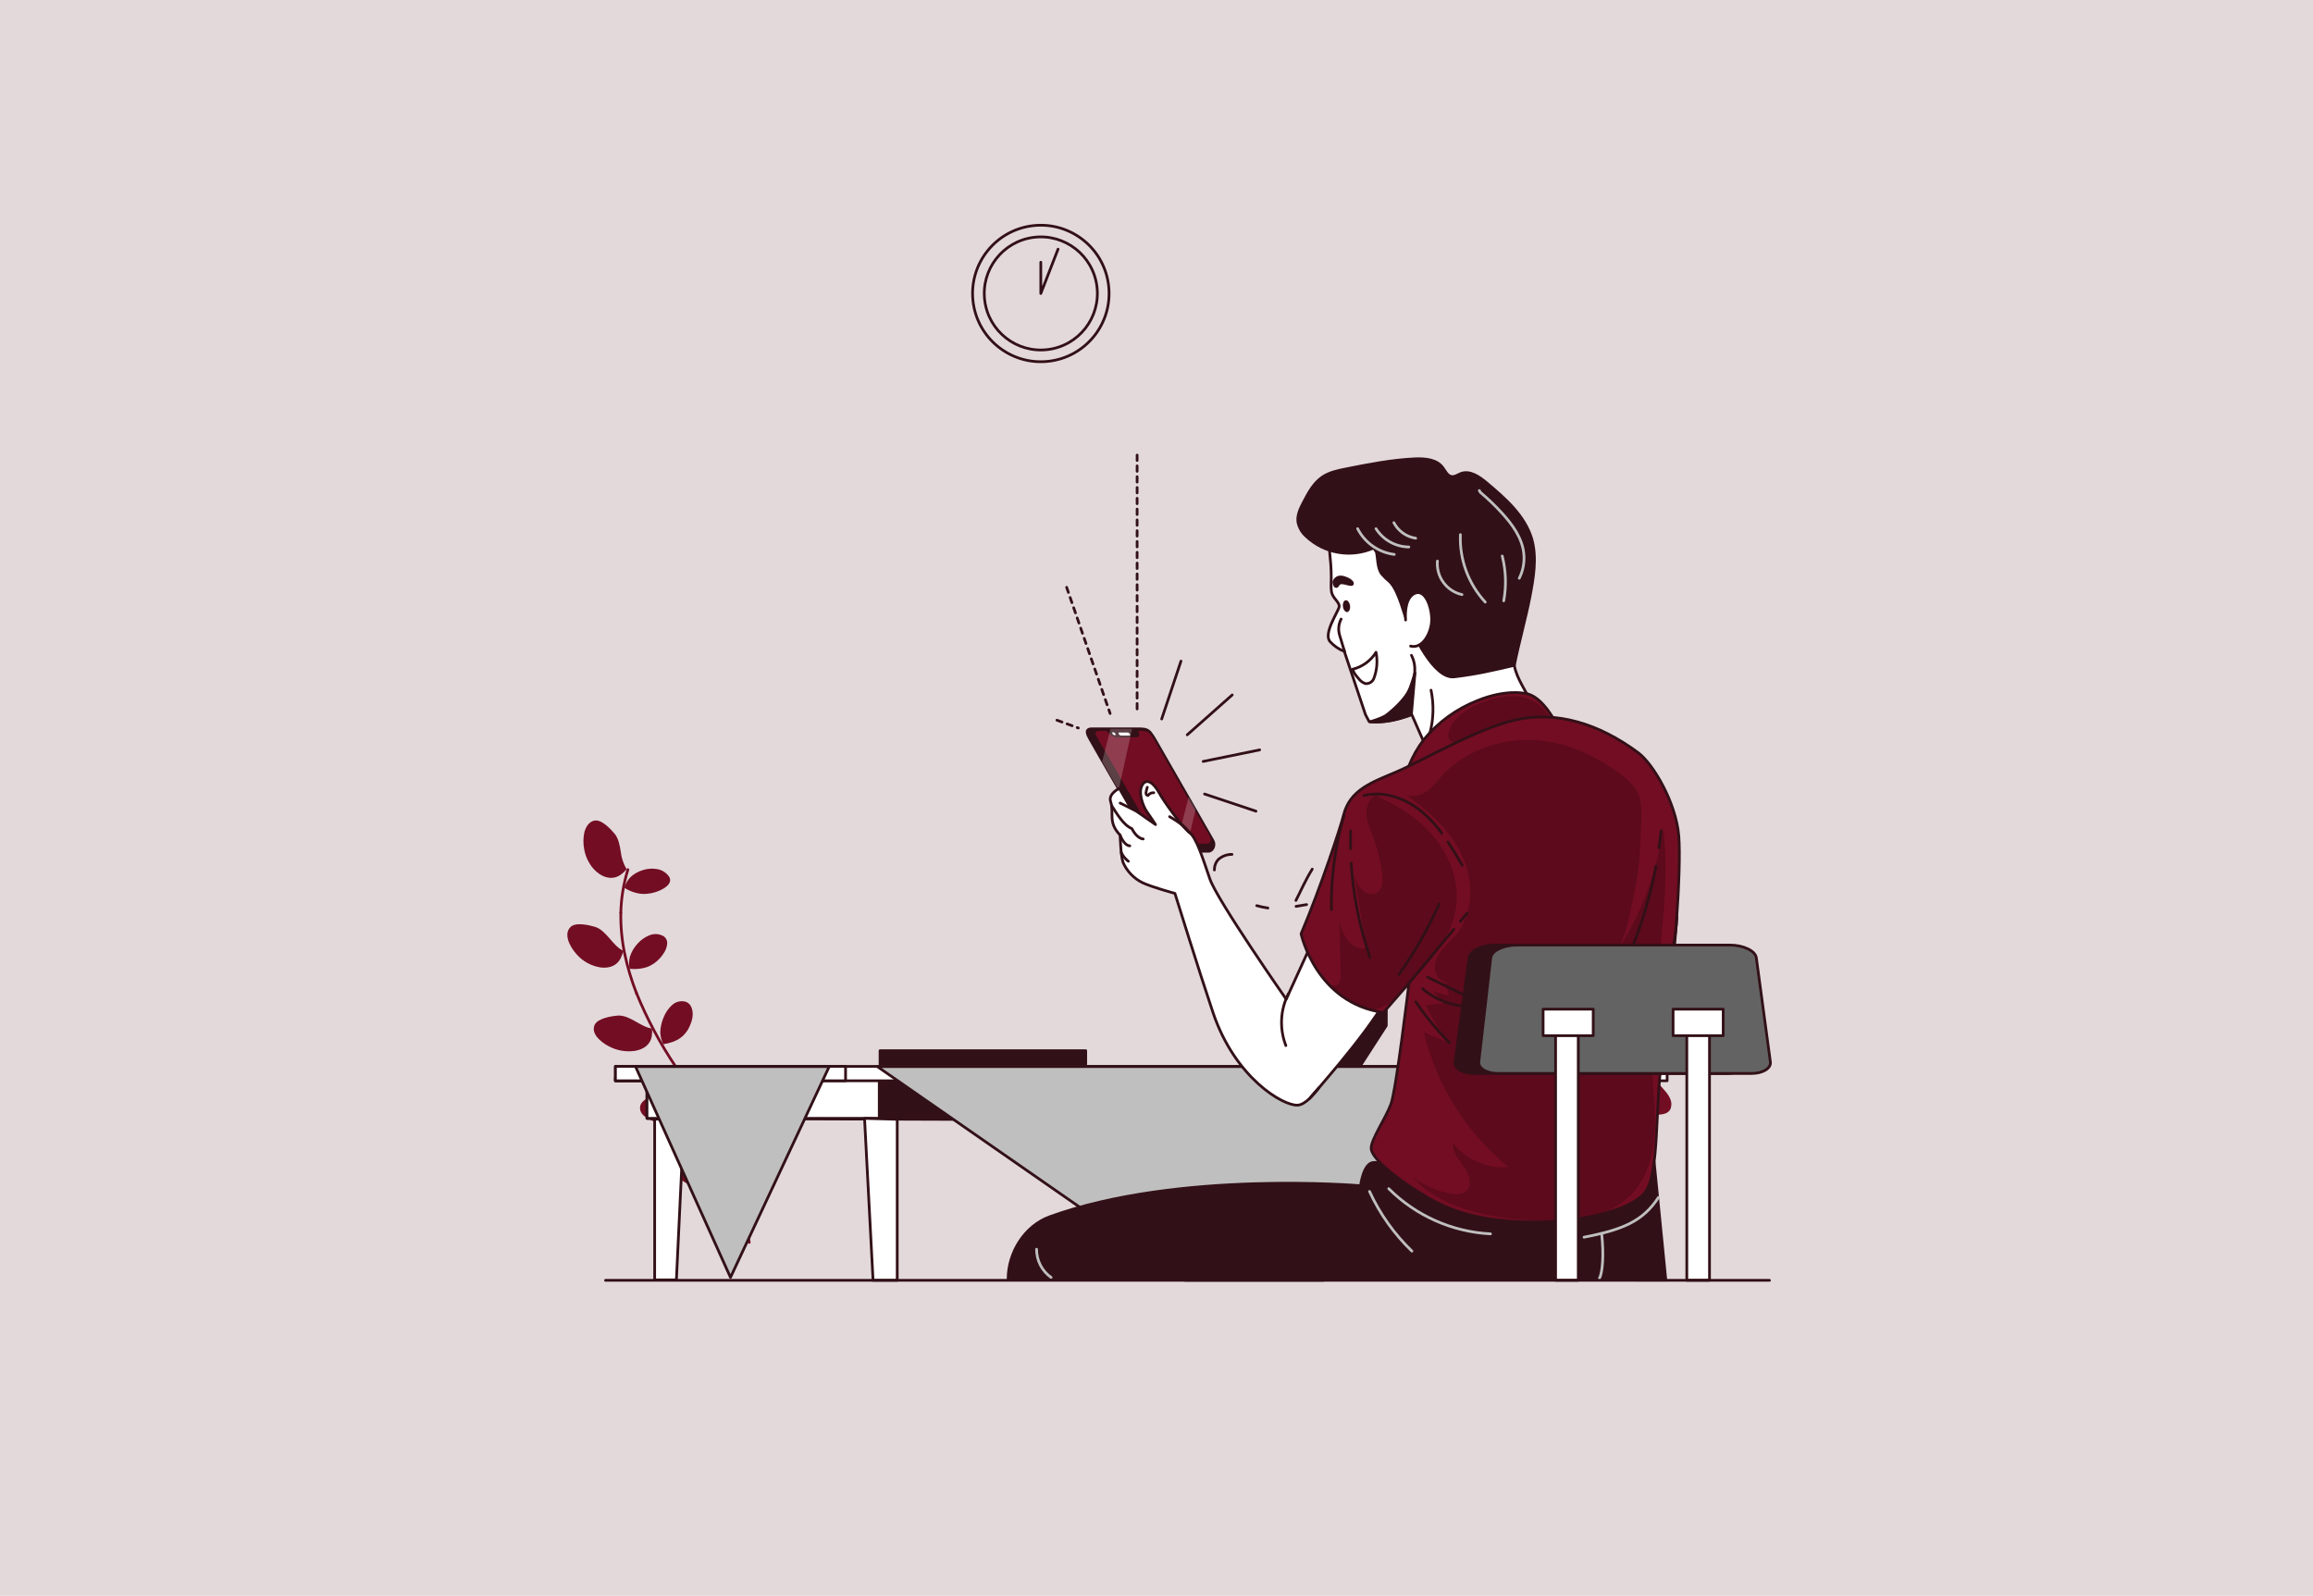
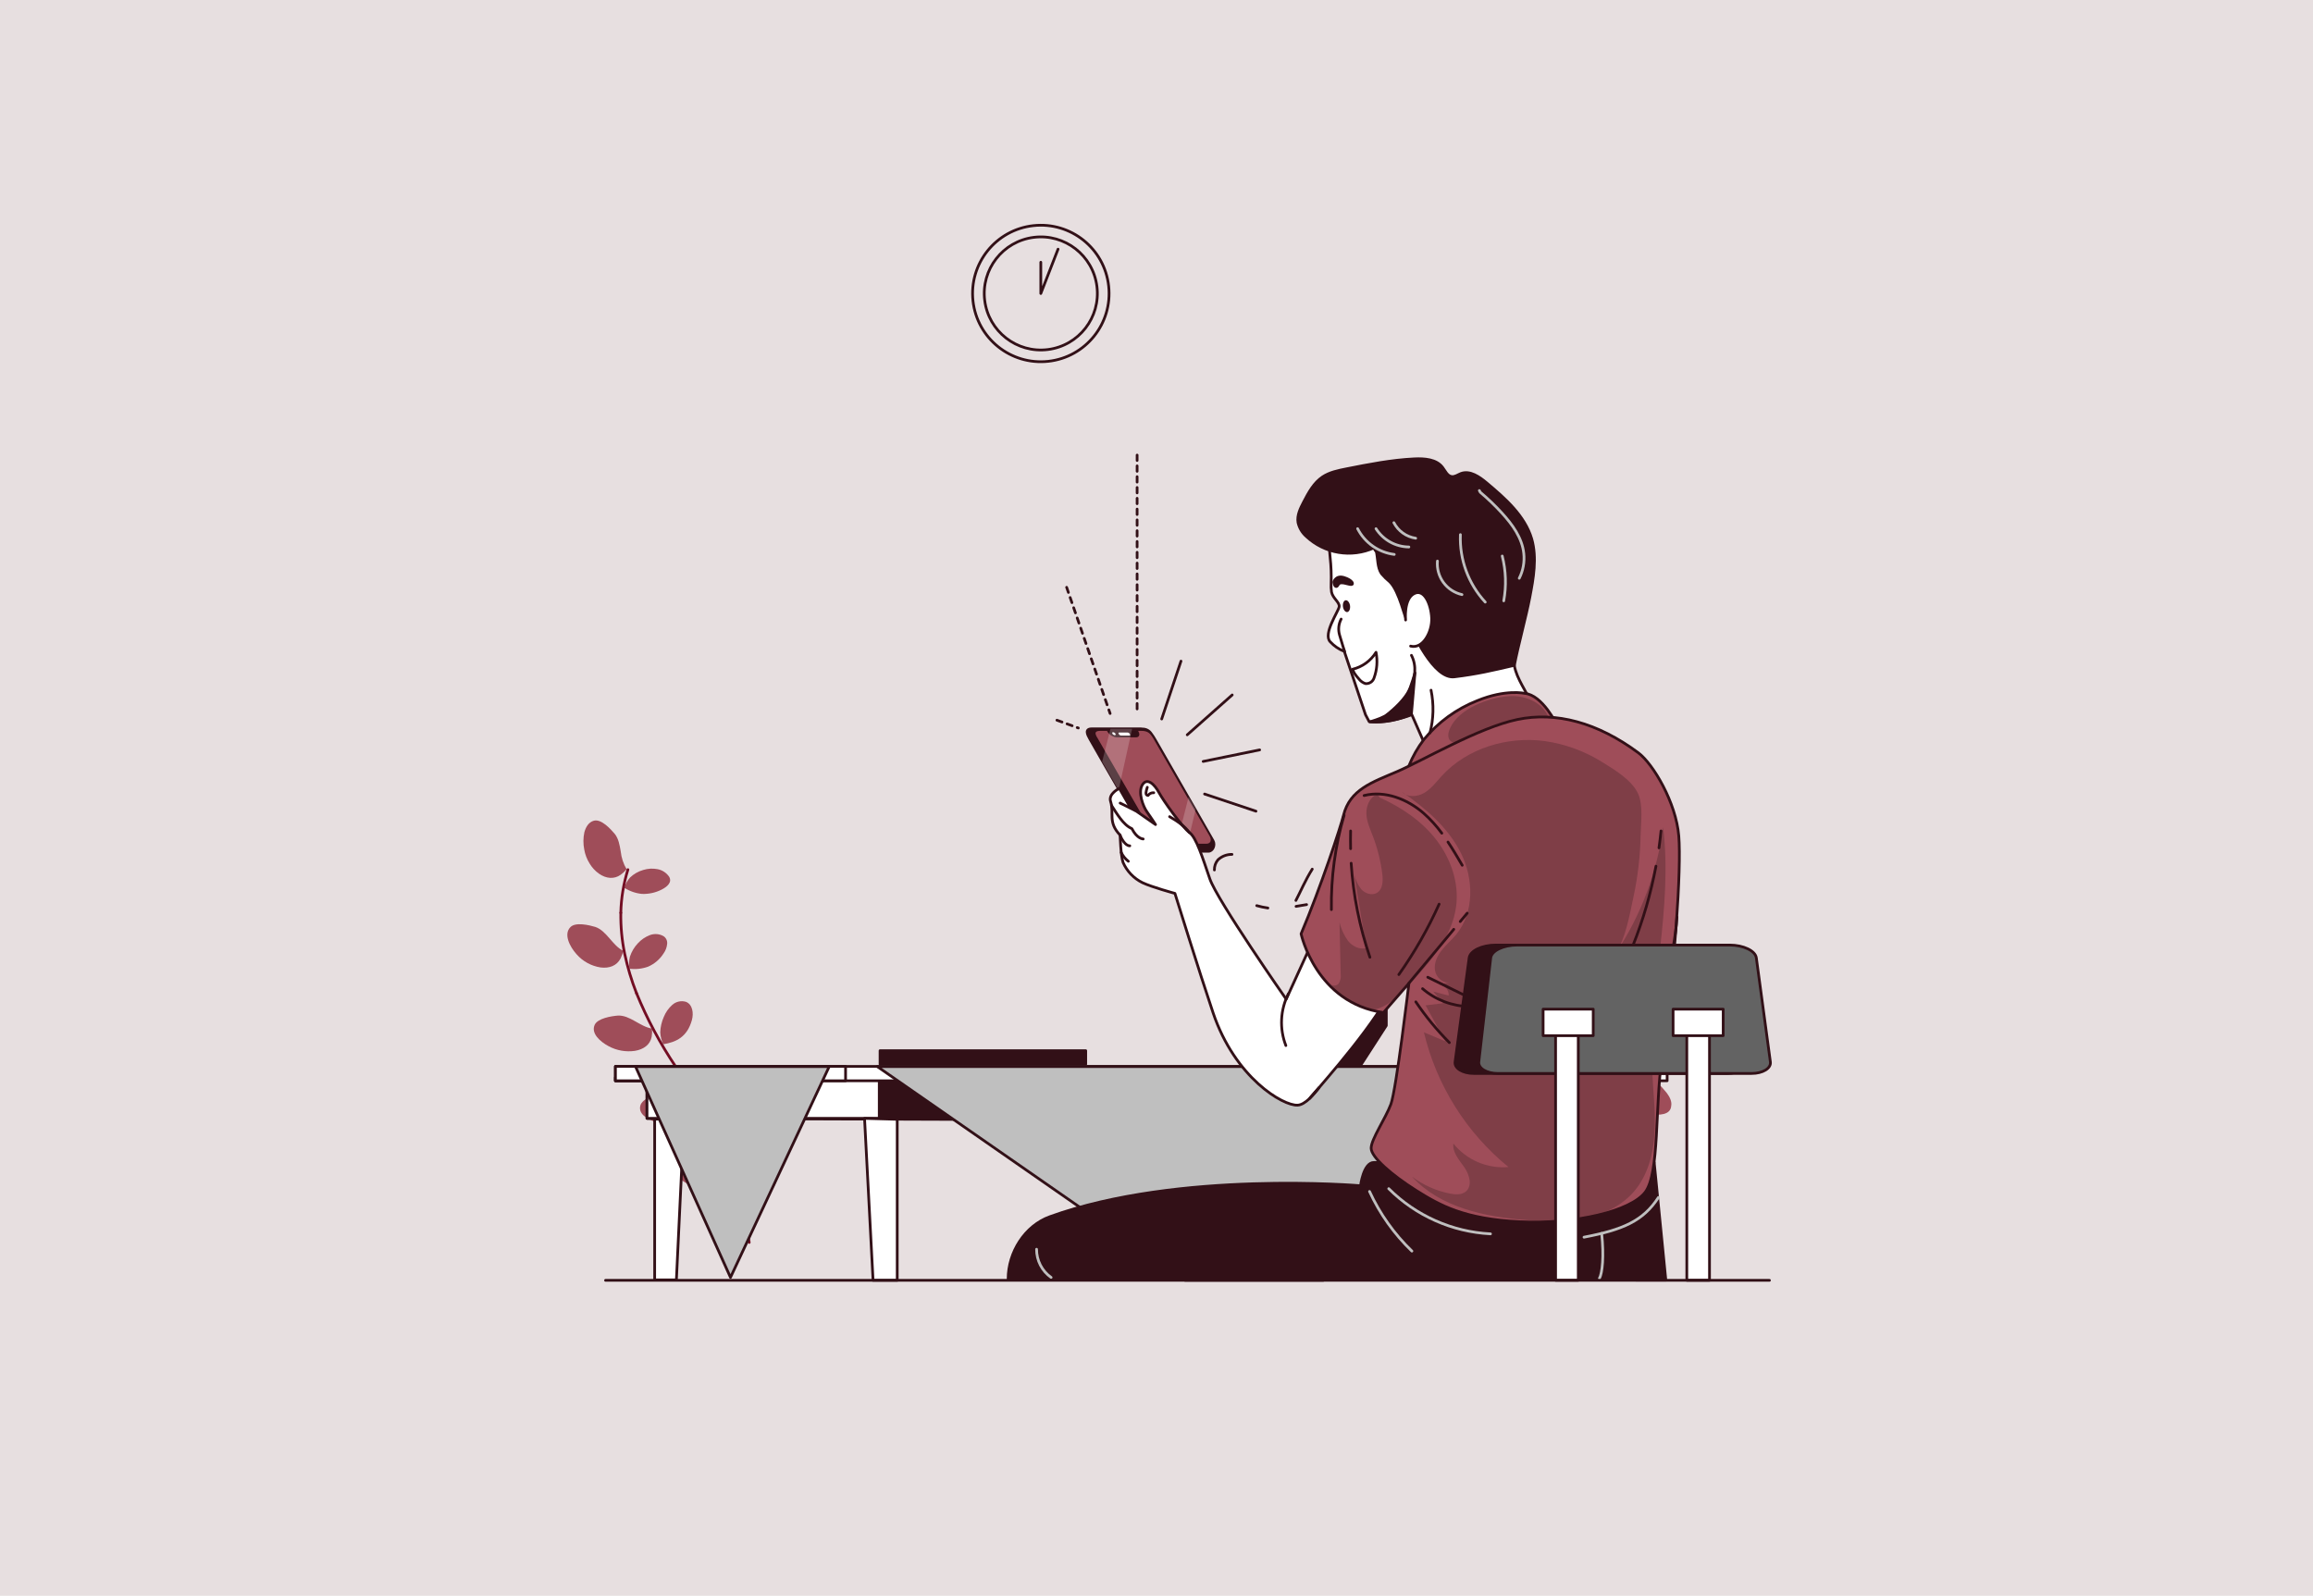
<svg xmlns="http://www.w3.org/2000/svg" width="848" height="585" viewBox="0 0 848 585" fill="none">
-   <rect width="848" height="585" fill="#730D23" fill-opacity="0.1" />
-   <path d="M636.044 383.203C634.217 383.946 632.274 384.365 630.304 384.443C628.437 384.522 626.573 384.24 624.814 383.613C621.574 382.403 619.414 379.903 619.454 376.613C619.516 375.542 619.67 374.478 619.914 373.433C622.364 373.513 624.774 372.483 627.184 371.523C629.594 370.563 631.914 369.613 634.314 369.983C636.944 370.433 642.314 371.743 643.224 374.523C644.494 378.233 639.924 381.613 636.044 383.203Z" fill="#730D23" />
-   <path d="M614.364 378.382C611.912 377.404 609.771 375.78 608.167 373.683C606.563 371.586 605.557 369.095 605.254 366.472C604.784 363.812 605.424 361.202 607.964 360.822C608.935 360.783 609.902 360.955 610.8 361.326C611.698 361.697 612.504 362.259 613.164 362.972C614.496 364.425 615.472 366.167 616.014 368.062C616.618 370.047 616.761 372.144 616.434 374.192C616.064 375.726 615.357 377.157 614.364 378.382Z" fill="#730D23" />
+   <rect width="848" height="585" fill="#9f4d59" fill-opacity="0.1" />
+   <path d="M636.044 383.203C634.217 383.946 632.274 384.365 630.304 384.443C628.437 384.522 626.573 384.24 624.814 383.613C621.574 382.403 619.414 379.903 619.454 376.613C619.516 375.542 619.67 374.478 619.914 373.433C622.364 373.513 624.774 372.483 627.184 371.523C629.594 370.563 631.914 369.613 634.314 369.983C636.944 370.433 642.314 371.743 643.224 374.523C644.494 378.233 639.924 381.613 636.044 383.203Z" fill="#9f4d59" />
+   <path d="M614.364 378.382C611.912 377.404 609.771 375.78 608.167 373.683C606.563 371.586 605.557 369.095 605.254 366.472C604.784 363.812 605.424 361.202 607.964 360.822C608.935 360.783 609.902 360.955 610.8 361.326C611.698 361.697 612.504 362.259 613.164 362.972C614.496 364.425 615.472 366.167 616.014 368.062C616.618 370.047 616.761 372.144 616.434 374.192C616.064 375.726 615.357 377.157 614.364 378.382Z" fill="#9f4d59" />
  <path d="M627.614 360.243C625.233 365.18 622.297 369.83 618.864 374.103C615.412 378.312 611.371 382 606.864 385.053" stroke="#730D23" stroke-linecap="round" stroke-linejoin="round" />
-   <path d="M604.764 408.523C601.218 408.101 597.861 406.695 595.074 404.463C592.434 402.243 591.004 399.303 592.074 396.153C592.47 395.14 592.994 394.182 593.634 393.303C598.164 395.113 604.054 393.513 607.564 396.853C608.834 398.06 610.017 399.357 611.104 400.733C612.274 402.263 612.994 404.013 612.704 405.423C612.474 408.823 608.364 408.903 604.764 408.523Z" fill="#730D23" />
-   <path d="M586.614 396.403C582.524 392.973 579.774 388.973 581.524 382.223C582.254 379.363 584.824 376.413 588.004 376.763C589.007 376.934 589.937 377.398 590.675 378.098C591.414 378.797 591.929 379.7 592.154 380.693C592.586 382.696 592.586 384.769 592.154 386.773C591.788 388.92 591.061 390.989 590.004 392.893C589.092 394.255 587.944 395.444 586.614 396.403Z" fill="#730D23" />
+   <path d="M604.764 408.523C601.218 408.101 597.861 406.695 595.074 404.463C592.434 402.243 591.004 399.303 592.074 396.153C592.47 395.14 592.994 394.182 593.634 393.303C598.164 395.113 604.054 393.513 607.564 396.853C608.834 398.06 610.017 399.357 611.104 400.733C612.274 402.263 612.994 404.013 612.704 405.423C612.474 408.823 608.364 408.903 604.764 408.523Z" fill="#9f4d59" />
+   <path d="M586.614 396.403C582.524 392.973 579.774 388.973 581.524 382.223C582.254 379.363 584.824 376.413 588.004 376.763C589.007 376.934 589.937 377.398 590.675 378.098C591.414 378.797 591.929 379.7 592.154 380.693C592.586 382.696 592.586 384.769 592.154 386.773C591.788 388.92 591.061 390.989 590.004 392.893C589.092 394.255 587.944 395.444 586.614 396.403Z" fill="#9f4d59" />
  <path d="M606.864 385.053C605.764 385.863 604.554 386.473 603.404 387.193L599.704 389.293L592.394 393.593C589.974 395.013 587.554 396.423 585.104 397.743C583.884 398.403 582.654 399.043 581.414 399.653C580.174 400.263 578.924 400.863 577.614 401.543" stroke="#730D23" stroke-linecap="round" stroke-linejoin="round" />
-   <path d="M577.274 424.313C575.704 424.117 574.154 423.783 572.644 423.313C570.997 422.782 569.412 422.078 567.914 421.213C565.044 419.543 562.754 417.033 563.284 413.753C563.494 412.671 563.854 411.624 564.354 410.643C569.174 411.733 574.694 409.833 578.274 413.183C580.274 414.933 583.614 419.133 583.654 421.603C583.715 422.255 583.526 422.906 583.124 423.423C582.76 423.876 582.252 424.19 581.684 424.313C580.223 424.55 578.734 424.55 577.274 424.313Z" fill="#730D23" />
-   <path d="M557.903 415.272C555.423 414.182 553.173 413.042 551.583 411.112C549.993 409.182 549.153 406.542 549.813 402.452C550.353 399.022 553.413 394.892 557.053 394.622C558.107 394.551 559.153 394.846 560.014 395.459C560.874 396.071 561.496 396.963 561.773 397.982C562.302 400.029 562.424 402.159 562.133 404.252C561.893 406.521 561.387 408.753 560.623 410.902C559.904 412.468 558.99 413.936 557.903 415.272Z" fill="#730D23" />
+   <path d="M577.274 424.313C575.704 424.117 574.154 423.783 572.644 423.313C570.997 422.782 569.412 422.078 567.914 421.213C565.044 419.543 562.754 417.033 563.284 413.753C563.494 412.671 563.854 411.624 564.354 410.643C569.174 411.733 574.694 409.833 578.274 413.183C580.274 414.933 583.614 419.133 583.654 421.603C583.715 422.255 583.526 422.906 583.124 423.423C582.76 423.876 582.252 424.19 581.684 424.313C580.223 424.55 578.734 424.55 577.274 424.313Z" fill="#9f4d59" />
+   <path d="M557.903 415.272C555.423 414.182 553.173 413.042 551.583 411.112C549.993 409.182 549.153 406.542 549.813 402.452C550.353 399.022 553.413 394.892 557.053 394.622C558.107 394.551 559.153 394.846 560.014 395.459C560.874 396.071 561.496 396.963 561.773 397.982C562.302 400.029 562.424 402.159 562.133 404.252C561.893 406.521 561.387 408.753 560.623 410.902C559.904 412.468 558.99 413.936 557.903 415.272Z" fill="#9f4d59" />
  <path d="M577.613 401.542C567.247 406.839 558.199 414.39 551.133 423.642L548.983 426.642" stroke="#730D23" stroke-linecap="round" stroke-linejoin="round" />
-   <path d="M214.203 311.473C214.517 313.28 215.179 315.008 216.153 316.563C217.021 318.034 218.19 319.305 219.583 320.293C222.183 322.123 225.153 322.443 227.583 320.683C228.377 320.104 229.099 319.432 229.733 318.683C228.555 316.689 227.818 314.465 227.573 312.163C227.183 309.833 226.783 307.483 225.403 305.743C223.833 303.883 220.403 300.123 217.693 300.893C215.863 301.413 214.803 303.103 214.243 305.113C213.794 307.207 213.78 309.372 214.203 311.473Z" fill="#730D23" />
-   <path d="M228.904 325.472C230.846 326.729 233.061 327.5 235.364 327.722C237.859 327.82 240.338 327.276 242.564 326.142C244.724 325.052 246.464 323.412 245.334 321.442C244.845 320.72 244.217 320.101 243.488 319.622C242.758 319.144 241.941 318.814 241.084 318.652C239.337 318.313 237.533 318.413 235.834 318.942C234.017 319.459 232.352 320.41 230.984 321.712C230.021 322.796 229.31 324.081 228.904 325.472Z" fill="#730D23" />
+   <path d="M214.203 311.473C214.517 313.28 215.179 315.008 216.153 316.563C217.021 318.034 218.19 319.305 219.583 320.293C222.183 322.123 225.153 322.443 227.583 320.683C228.377 320.104 229.099 319.432 229.733 318.683C228.555 316.689 227.818 314.465 227.573 312.163C227.183 309.833 226.783 307.483 225.403 305.743C223.833 303.883 220.403 300.123 217.693 300.893C215.863 301.413 214.803 303.103 214.243 305.113C213.794 307.207 213.78 309.372 214.203 311.473Z" fill="#9f4d59" />
+   <path d="M228.904 325.472C230.846 326.729 233.061 327.5 235.364 327.722C237.859 327.82 240.338 327.276 242.564 326.142C244.724 325.052 246.464 323.412 245.334 321.442C244.845 320.72 244.217 320.101 243.488 319.622C242.758 319.144 241.941 318.814 241.084 318.652C239.337 318.313 237.533 318.413 235.834 318.942C234.017 319.459 232.352 320.41 230.984 321.712C230.021 322.796 229.31 324.081 228.904 325.472Z" fill="#9f4d59" />
  <path d="M230.204 318.823C228.607 323.95 227.731 329.274 227.604 334.643" stroke="#730D23" stroke-linecap="round" stroke-linejoin="round" />
-   <path d="M211.364 349.823C213.634 352.432 216.755 354.154 220.174 354.683C223.324 355.083 226.114 354.103 227.524 351.383C227.952 350.493 228.287 349.561 228.524 348.603C224.524 346.663 222.424 341.223 218.244 339.823C215.914 339.123 210.994 337.983 209.134 339.893C206.554 342.473 208.844 347.013 211.364 349.823Z" fill="#730D23" />
-   <path d="M230.783 355.143C233.08 355.441 235.415 355.187 237.593 354.403C239.936 353.391 241.918 351.698 243.283 349.543C244.01 348.537 244.458 347.357 244.583 346.123C244.659 345.582 244.585 345.03 244.37 344.528C244.155 344.026 243.807 343.592 243.363 343.273C242.6 342.815 241.741 342.538 240.854 342.461C239.967 342.385 239.074 342.512 238.243 342.833C236.567 343.478 235.064 344.505 233.853 345.833C232.536 347.229 231.543 348.899 230.943 350.723C230.591 352.17 230.537 353.674 230.783 355.143Z" fill="#730D23" />
+   <path d="M211.364 349.823C213.634 352.432 216.755 354.154 220.174 354.683C223.324 355.083 226.114 354.103 227.524 351.383C227.952 350.493 228.287 349.561 228.524 348.603C224.524 346.663 222.424 341.223 218.244 339.823C215.914 339.123 210.994 337.983 209.134 339.893C206.554 342.473 208.844 347.013 211.364 349.823Z" fill="#9f4d59" />
+   <path d="M230.783 355.143C233.08 355.441 235.415 355.187 237.593 354.403C239.936 353.391 241.918 351.698 243.283 349.543C244.01 348.537 244.458 347.357 244.583 346.123C244.659 345.582 244.585 345.03 244.37 344.528C244.155 344.026 243.807 343.592 243.363 343.273C242.6 342.815 241.741 342.538 240.854 342.461C239.967 342.385 239.074 342.512 238.243 342.833C236.567 343.478 235.064 344.505 233.853 345.833C232.536 347.229 231.543 348.899 230.943 350.723C230.591 352.17 230.537 353.674 230.783 355.143Z" fill="#9f4d59" />
  <path d="M227.604 334.643C227.527 339.679 228 344.709 229.014 349.643C230.06 354.588 231.515 359.438 233.364 364.143" stroke="#730D23" stroke-linecap="round" stroke-linejoin="round" />
-   <path d="M223.134 383.552C226.08 385.142 229.46 385.742 232.774 385.262C235.884 384.742 238.354 383.082 238.924 380.092C239.088 379.101 239.125 378.093 239.034 377.092C234.624 376.402 230.934 372.092 226.514 372.332C224.104 372.522 219.174 373.332 218.044 375.672C216.564 378.832 220.014 381.892 223.134 383.552Z" fill="#730D23" />
-   <path d="M243.143 382.842C247.953 382.062 251.933 380.152 253.653 374.022C254.373 371.442 253.923 368.242 251.483 367.282C250.625 367.025 249.714 366.992 248.839 367.186C247.964 367.381 247.153 367.796 246.483 368.392C245.114 369.608 244.046 371.124 243.363 372.822C242.57 374.604 242.129 376.523 242.063 378.472C242.147 379.984 242.514 381.466 243.143 382.842Z" fill="#730D23" />
+   <path d="M223.134 383.552C226.08 385.142 229.46 385.742 232.774 385.262C235.884 384.742 238.354 383.082 238.924 380.092C239.088 379.101 239.125 378.093 239.034 377.092C234.624 376.402 230.934 372.092 226.514 372.332C224.104 372.522 219.174 373.332 218.044 375.672C216.564 378.832 220.014 381.892 223.134 383.552Z" fill="#9f4d59" />
+   <path d="M243.143 382.842C247.953 382.062 251.933 380.152 253.653 374.022C254.373 371.442 253.923 368.242 251.483 367.282C250.625 367.025 249.714 366.992 248.839 367.186C247.964 367.381 247.153 367.796 246.483 368.392C245.114 369.608 244.046 371.124 243.363 372.822C242.57 374.604 242.129 376.523 242.063 378.472C242.147 379.984 242.514 381.466 243.143 382.842Z" fill="#9f4d59" />
  <path d="M233.364 364.143C237.236 373.612 242.067 382.659 247.784 391.143" stroke="#730D23" stroke-linecap="round" stroke-linejoin="round" />
-   <path d="M240.444 411.353C243.484 412.287 246.718 412.394 249.814 411.663C252.814 410.903 255.294 409.213 255.674 406.173C255.764 405.171 255.717 404.161 255.534 403.173C251.074 402.853 246.864 399.263 242.534 400.393C240.194 401.023 235.534 402.843 234.804 405.203C233.844 408.383 237.364 410.363 240.444 411.353Z" fill="#730D23" />
-   <path d="M260.034 408.802C264.804 407.972 269.124 406.452 270.134 399.442C270.554 396.442 269.364 392.692 266.634 391.782C265.743 391.534 264.797 391.555 263.918 391.843C263.039 392.132 262.265 392.674 261.694 393.402C260.539 394.874 259.72 396.581 259.294 398.402C258.771 400.357 258.571 402.384 258.704 404.402C258.918 405.929 259.367 407.413 260.034 408.802Z" fill="#730D23" />
+   <path d="M240.444 411.353C243.484 412.287 246.718 412.394 249.814 411.663C252.814 410.903 255.294 409.213 255.674 406.173C255.764 405.171 255.717 404.161 255.534 403.173C251.074 402.853 246.864 399.263 242.534 400.393C240.194 401.023 235.534 402.843 234.804 405.203C233.844 408.383 237.364 410.363 240.444 411.353Z" fill="#9f4d59" />
+   <path d="M260.034 408.802C264.804 407.972 269.124 406.452 270.134 399.442C270.554 396.442 269.364 392.692 266.634 391.782C265.743 391.534 264.797 391.555 263.918 391.843C263.039 392.132 262.265 392.674 261.694 393.402C260.539 394.874 259.72 396.581 259.294 398.402C258.771 400.357 258.571 402.384 258.704 404.402C258.918 405.929 259.367 407.413 260.034 408.802Z" fill="#9f4d59" />
  <path d="M247.813 391.103C253.413 399.673 259.813 408.013 264.403 417.573" stroke="#730D23" stroke-linecap="round" stroke-linejoin="round" />
-   <path d="M251.924 433.943C254.517 435.298 257.303 436.249 260.184 436.763C263.184 437.273 266.184 437.063 267.844 434.443C268.345 433.565 268.703 432.613 268.904 431.623C266.904 430.623 265.214 428.963 263.394 427.673C261.574 426.383 259.714 425.413 257.544 425.613C255.144 425.793 250.394 426.983 248.994 428.743C247.114 431.023 249.594 432.593 251.924 433.943Z" fill="#730D23" />
-   <path d="M270.543 438.872C272.833 439.722 275.043 440.492 277.303 440.222C279.563 439.952 281.863 438.582 283.823 434.982C285.523 431.982 285.683 426.712 283.163 424.302C282.475 423.607 281.555 423.189 280.578 423.126C279.601 423.063 278.636 423.361 277.863 423.962C276.336 425.164 275.062 426.656 274.113 428.352C273 430.165 272.078 432.089 271.363 434.092C270.931 435.654 270.656 437.256 270.543 438.872Z" fill="#730D23" />
+   <path d="M251.924 433.943C254.517 435.298 257.303 436.249 260.184 436.763C263.184 437.273 266.184 437.063 267.844 434.443C268.345 433.565 268.703 432.613 268.904 431.623C266.904 430.623 265.214 428.963 263.394 427.673C261.574 426.383 259.714 425.413 257.544 425.613C255.144 425.793 250.394 426.983 248.994 428.743C247.114 431.023 249.594 432.593 251.924 433.943Z" fill="#9f4d59" />
+   <path d="M270.543 438.872C272.833 439.722 275.043 440.492 277.303 440.222C279.563 439.952 281.863 438.582 283.823 434.982C285.523 431.982 285.683 426.712 283.163 424.302C282.475 423.607 281.555 423.189 280.578 423.126C279.601 423.063 278.636 423.361 277.863 423.962C276.336 425.164 275.062 426.656 274.113 428.352C273 430.165 272.078 432.089 271.363 434.092C270.931 435.654 270.656 437.256 270.543 438.872Z" fill="#9f4d59" />
  <path d="M264.364 417.573C266.737 422.368 268.443 427.465 269.434 432.723C270.034 436.103 272.434 441.783 274.684 455.503" stroke="#730D23" stroke-linecap="round" stroke-linejoin="round" />
  <path d="M597.713 408.883V469.283H588.863L585.733 408.543L597.713 408.883Z" fill="white" stroke="#321017" stroke-linecap="round" stroke-linejoin="round" />
  <path d="M600.553 396.303V411.273L237.203 410.013V396.223H225.633V395.043L600.553 396.303Z" fill="#321017" stroke="#321017" stroke-linecap="round" stroke-linejoin="round" />
  <path d="M322.354 395.043H237.204V410.013H322.354V395.043Z" fill="white" stroke="#321017" stroke-linecap="round" stroke-linejoin="round" />
  <path d="M611.214 390.963H225.624V396.223H611.214V390.963Z" fill="white" stroke="#321017" stroke-linecap="round" stroke-linejoin="round" />
  <path d="M310.003 390.963H225.633V396.223H310.003V390.963Z" fill="white" stroke="#321017" stroke-linecap="round" stroke-linejoin="round" />
  <path d="M240.014 410.313V469.233H247.984L250.794 410.013L240.014 410.313Z" fill="white" stroke="#321017" stroke-linecap="round" stroke-linejoin="round" />
  <path d="M328.943 410.353V469.393H320.083L316.963 410.013L328.943 410.353Z" fill="white" stroke="#321017" stroke-linecap="round" stroke-linejoin="round" />
  <path d="M591.014 391.022L485.174 469.392H434.464L321.644 391.022H591.014Z" fill="#BFBFBF" stroke="#321017" stroke-linecap="round" stroke-linejoin="round" />
  <path d="M233.003 391.022L267.813 468.322L304.003 391.022H233.003Z" fill="#BFBFBF" stroke="#321017" stroke-linecap="round" stroke-linejoin="round" />
  <path d="M451.674 313.233C449.762 313.205 447.916 313.923 446.524 315.233C445.65 316.272 445.187 317.595 445.224 318.953" stroke="#321017" stroke-linecap="round" stroke-linejoin="round" />
  <path d="M475.104 330.123C476.844 326.813 478.504 322.803 481.104 318.633" stroke="#321017" stroke-linecap="round" stroke-linejoin="round" />
  <path d="M460.744 332.022C462.085 332.407 463.452 332.698 464.834 332.892" stroke="#321017" stroke-linecap="round" stroke-linejoin="round" />
  <path d="M475.164 332.293C476.064 332.073 478.164 331.853 479.034 331.643" stroke="#321017" stroke-linecap="round" stroke-linejoin="round" />
  <path d="M504.254 335.772L468.904 390.462H461.034L496.384 335.772H504.254Z" fill="#321017" stroke="#321017" stroke-linecap="round" stroke-linejoin="round" />
  <path d="M508.253 363.853V375.993L498.913 390.463H491.043L508.253 363.853Z" fill="#321017" stroke="#321017" stroke-linecap="round" stroke-linejoin="round" />
  <path d="M398.054 385.193H322.644V390.153H398.054V385.193Z" fill="#321017" stroke="#321017" stroke-linecap="round" stroke-linejoin="round" />
  <path d="M425.904 263.593L432.974 242.383" stroke="#321017" stroke-linecap="round" stroke-linejoin="round" />
  <path d="M460.464 297.393L441.624 291.103" stroke="#321017" stroke-linecap="round" stroke-linejoin="round" />
  <path d="M461.814 274.923L441.114 279.153" stroke="#321017" stroke-linecap="round" stroke-linejoin="round" />
  <path d="M451.753 254.783L435.273 269.393" stroke="#321017" stroke-linecap="round" stroke-linejoin="round" />
  <path d="M387.494 264.033L395.334 266.893" stroke="#321017" stroke-linecap="round" stroke-linejoin="round" stroke-dasharray="1.98 1.98" />
  <path d="M416.894 166.843V261.583" stroke="#321017" stroke-linecap="round" stroke-linejoin="round" stroke-dasharray="1.98 1.98" />
  <path d="M391.054 215.323L406.994 261.583" stroke="#321017" stroke-linecap="round" stroke-linejoin="round" stroke-dasharray="1.98 1.98" />
  <path d="M497.064 184.543C511.064 181.073 535.284 178.913 541.844 183.133C548.404 187.353 554.844 213.033 554.844 214.433C554.844 215.833 553.564 235.433 555.204 244.063C556.104 249.063 559.724 253.523 561.624 258.203C561.624 258.203 557.184 257.733 545.484 261.473C533.784 265.213 523.604 275.703 523.604 275.703L517.604 262.013C517.604 262.013 509.394 265.353 501.974 264.563L500.624 262.013L492.854 238.813C490.891 238.054 489.128 236.852 487.704 235.303C484.894 232.493 490.754 224.073 490.974 222.433C491.194 220.793 488.634 219.383 488.164 217.043C488.011 215.977 487.964 214.898 488.024 213.823C488.134 210.681 488.014 207.536 487.664 204.413C486.904 198.193 487.054 187.013 497.064 184.543Z" fill="white" stroke="#321017" stroke-linecap="round" stroke-linejoin="round" />
  <path d="M490.654 214.302C491.394 212.902 494.164 214.302 495.334 214.302C496.504 214.302 495.814 212.672 492.764 211.732C489.714 210.792 489.014 213.372 489.014 213.372C489.254 215.002 489.914 215.702 490.654 214.302Z" fill="#321017" stroke="#321017" stroke-linecap="round" stroke-linejoin="round" />
  <path d="M492.974 238.853C492.974 238.853 492.034 236.043 491.104 232.773C490.543 230.833 490.755 228.751 491.694 226.963" stroke="#321017" stroke-linecap="round" stroke-linejoin="round" />
  <path d="M443.004 312.093H426.224C425.277 311.997 424.365 311.682 423.561 311.171C422.757 310.661 422.083 309.97 421.594 309.153L410.164 289.353L404.164 278.943L399.534 270.843C398.594 269.213 397.664 267.183 400.324 267.203H418.254C418.474 267.203 418.694 267.263 418.924 267.273C419.529 267.273 420.124 267.422 420.657 267.706C421.191 267.99 421.647 268.401 421.984 268.903C422.538 269.639 423.042 270.41 423.494 271.213L444.714 308.213C445.634 309.793 444.634 312.093 443.004 312.093Z" fill="#321017" stroke="#321017" stroke-miterlimit="10" />
-   <path d="M442.244 309.333H427.614C426.691 309.243 425.802 308.937 425.018 308.44C424.235 307.944 423.579 307.27 423.104 306.473L402.504 270.803C400.684 268.073 402.134 267.943 403.714 267.943H418.364C420.844 267.943 421.644 268.793 422.874 270.803L443.454 306.473C444.364 308.053 443.824 309.333 442.244 309.333Z" fill="#730D23" />
+   <path d="M442.244 309.333H427.614C426.691 309.243 425.802 308.937 425.018 308.44C424.235 307.944 423.579 307.27 423.104 306.473L402.504 270.803C400.684 268.073 402.134 267.943 403.714 267.943H418.364C420.844 267.943 421.644 268.793 422.874 270.803L443.454 306.473C444.364 308.053 443.824 309.333 442.244 309.333Z" fill="#9f4d59" />
  <path d="M416.454 270.323H409.364C408.673 270.253 408.008 270.023 407.421 269.652C406.834 269.28 406.342 268.777 405.984 268.183L405.794 267.853H417.194L417.384 268.183C418.044 269.363 417.644 270.323 416.454 270.323Z" fill="#321017" />
  <path d="M408.944 268.993C409.124 269.303 409.024 269.543 408.714 269.543C408.536 269.526 408.364 269.467 408.213 269.372C408.062 269.276 407.936 269.146 407.844 268.993C407.674 268.693 407.774 268.443 408.074 268.443C408.252 268.46 408.423 268.519 408.574 268.614C408.726 268.71 408.852 268.839 408.944 268.993Z" fill="white" />
  <path d="M414.064 269.653H410.974C410.82 269.639 410.671 269.589 410.539 269.507C410.407 269.426 410.296 269.315 410.214 269.183L410.134 269.033C409.984 268.763 410.074 268.553 410.334 268.553H413.424C413.578 268.569 413.725 268.621 413.856 268.705C413.986 268.788 414.095 268.9 414.174 269.033L414.264 269.183C414.414 269.473 414.364 269.653 414.064 269.653Z" fill="white" />
  <path opacity="0.2" d="M415.054 267.203L410.174 289.353L410.104 289.653L404.084 279.223L404.154 278.943L407.124 267.203H415.054Z" fill="white" />
  <path opacity="0.2" d="M435.754 292.243L438.354 296.753L436.044 306.373L435.764 307.583H431.854L432.164 306.373L435.754 292.243Z" fill="white" />
  <path d="M513.524 354.833C510.414 367.593 491.524 389.453 483.624 398.713C481.794 400.853 480.554 402.243 480.224 402.613L480.144 402.713C478.654 404.113 477.144 405.093 475.754 405.173C470.394 405.473 452.824 395.173 444.754 371.333C439.694 356.333 430.754 327.533 430.754 327.533C430.754 327.533 422.254 325.223 418.854 323.603C415.679 322.043 413.157 319.411 411.734 316.173C410.864 313.663 410.664 306.173 410.664 306.173C406.054 301.403 408.564 298.173 407.174 293.843C406.244 290.983 410.374 289.033 410.374 289.033L414.224 295.733L423.644 302.293C423.644 302.293 421.784 299.403 420.474 297.583C419.164 295.763 417.074 290.513 418.824 287.713C420.574 284.913 423.314 287.583 424.894 290.553C426.474 293.523 433.534 303.373 436.064 305.203C438.594 307.033 440.864 314.353 443.554 322.203C446.244 330.053 471.554 366.323 471.554 366.323L488.944 328.173C488.944 328.173 517.474 338.613 513.524 354.833Z" fill="white" stroke="#321017" stroke-linecap="round" stroke-linejoin="round" />
  <path d="M483.604 398.743C482.584 400.137 481.446 401.442 480.204 402.643C480.534 402.273 481.774 400.883 483.604 398.743Z" fill="white" stroke="#321017" stroke-linecap="round" stroke-linejoin="round" />
  <path d="M410.674 294.423L416.114 297.113" stroke="#321017" stroke-linecap="round" stroke-linejoin="round" />
-   <path d="M570.784 265.742H560.874C556.474 265.742 516.544 280.742 516.544 280.742C517.939 277.29 519.793 274.041 522.054 271.082C527.252 264.756 533.982 259.864 541.604 256.872C552.064 252.582 558.954 254.192 558.954 254.192C565.554 254.742 570.784 265.742 570.784 265.742Z" fill="#730D23" />
+   <path d="M570.784 265.742H560.874C556.474 265.742 516.544 280.742 516.544 280.742C517.939 277.29 519.793 274.041 522.054 271.082C527.252 264.756 533.982 259.864 541.604 256.872C552.064 252.582 558.954 254.192 558.954 254.192C565.554 254.742 570.784 265.742 570.784 265.742Z" fill="#9f4d59" />
  <mask id="mask0_444_1665" style="mask-type:luminance" maskUnits="userSpaceOnUse" x="516" y="253" width="55" height="28">
    <path d="M570.784 265.742H560.874C556.474 265.742 516.544 280.742 516.544 280.742C517.939 277.29 519.793 274.041 522.054 271.082C527.252 264.756 533.982 259.864 541.604 256.872C552.064 252.582 558.954 254.192 558.954 254.192C565.554 254.742 570.784 265.742 570.784 265.742Z" fill="white" />
  </mask>
  <g mask="url(#mask0_444_1665)">
    <path opacity="0.2" d="M531.614 267.002C530.994 268.382 530.614 270.082 531.474 271.302C531.87 271.76 532.381 272.104 532.954 272.299C533.527 272.494 534.141 272.533 534.734 272.412C535.912 272.148 537.038 271.688 538.064 271.052C547.203 266.198 557.276 263.357 567.604 262.722C565.364 257.382 558.954 254.812 553.194 255.232C545.644 255.782 534.844 259.772 531.614 267.002Z" fill="black" />
  </g>
  <path d="M570.784 265.742H560.874C556.474 265.742 516.544 280.742 516.544 280.742C517.939 277.29 519.793 274.041 522.054 271.082C527.252 264.756 533.982 259.864 541.604 256.872C552.064 252.582 558.954 254.192 558.954 254.192C565.554 254.742 570.784 265.742 570.784 265.742Z" stroke="#321017" stroke-linecap="round" stroke-linejoin="round" />
  <path d="M610.734 469.323L606.464 426.173H503.694C499.854 426.173 498.794 434.713 498.794 434.713C498.794 434.713 432.104 428.973 384.904 446.063C375.714 449.383 369.604 459.133 369.604 468.903L610.734 469.323Z" fill="#321017" stroke="#321017" stroke-linecap="round" stroke-linejoin="round" />
-   <path d="M477.004 342.353C484.214 325.353 491.604 302.843 492.544 298.963C494.854 289.423 503.074 286.793 512.274 282.843C521.474 278.893 542.174 266.743 556.274 263.783C570.374 260.823 585.654 264.843 600.644 275.983C606.094 280.033 614.504 294.313 615.484 306.473C616.464 318.633 614.044 354.833 609.284 388.043C606.734 405.853 608.444 430.093 603.194 437.043C597.944 443.993 577.634 448.893 557.254 447.913C536.874 446.933 528.004 441.993 519.134 436.403C510.264 430.813 502.694 424.233 502.694 420.953C502.694 417.673 507.944 410.103 509.924 404.843C511.904 399.583 516.544 360.473 516.544 360.473L507.214 371.213C482.434 367.743 477.004 342.353 477.004 342.353Z" fill="#730D23" />
+   <path d="M477.004 342.353C484.214 325.353 491.604 302.843 492.544 298.963C494.854 289.423 503.074 286.793 512.274 282.843C521.474 278.893 542.174 266.743 556.274 263.783C570.374 260.823 585.654 264.843 600.644 275.983C606.094 280.033 614.504 294.313 615.484 306.473C616.464 318.633 614.044 354.833 609.284 388.043C606.734 405.853 608.444 430.093 603.194 437.043C597.944 443.993 577.634 448.893 557.254 447.913C536.874 446.933 528.004 441.993 519.134 436.403C510.264 430.813 502.694 424.233 502.694 420.953C502.694 417.673 507.944 410.103 509.924 404.843C511.904 399.583 516.544 360.473 516.544 360.473L507.214 371.213C482.434 367.743 477.004 342.353 477.004 342.353Z" fill="#9f4d59" />
  <mask id="mask1_444_1665" style="mask-type:luminance" maskUnits="userSpaceOnUse" x="477" y="262" width="139" height="187">
    <path d="M477.004 342.353C484.214 325.353 491.604 302.843 492.544 298.963C494.854 289.423 503.074 286.793 512.274 282.843C521.474 278.893 542.174 266.743 556.274 263.783C570.374 260.823 585.654 264.843 600.644 275.983C606.094 280.033 614.504 294.313 615.484 306.473C616.464 318.633 614.044 354.833 609.284 388.043C606.734 405.853 608.444 430.093 603.194 437.043C597.944 443.993 577.634 448.893 557.254 447.913C536.874 446.933 528.004 441.993 519.134 436.403C510.264 430.813 502.694 424.233 502.694 420.953C502.694 417.673 507.944 410.103 509.924 404.843C511.904 399.583 516.544 360.473 516.544 360.473L507.214 371.213C482.434 367.743 477.004 342.353 477.004 342.353Z" fill="white" />
  </mask>
  <g mask="url(#mask1_444_1665)">
    <path opacity="0.2" d="M504.954 291.193C502.224 292.193 500.864 295.403 500.954 298.313C501.044 301.223 502.324 303.933 503.364 306.653C505.046 311.081 506.194 315.693 506.784 320.393C507.114 322.973 506.984 326.153 504.714 327.393C502.884 328.393 500.444 327.563 499.044 325.993C497.758 324.314 496.869 322.365 496.444 320.293L500.914 347.563C498.474 348.253 495.834 346.933 494.234 344.973C492.753 342.915 491.686 340.588 491.094 338.123C491.234 344.476 491.377 350.81 491.524 357.123C491.686 358.312 491.439 359.522 490.824 360.553C490.094 361.493 488.364 361.683 487.824 360.613C491.034 364.913 494.824 369.613 500.134 370.283C506.554 371.153 512.044 365.973 516.454 361.213C524.234 352.793 532.404 343.583 533.864 332.213C534.974 323.593 531.864 314.743 526.564 307.873C521.264 301.003 513.804 295.973 505.874 292.413L504.954 291.193Z" fill="black" />
    <path opacity="0.2" d="M566.364 271.693C552.664 269.853 537.914 274.273 528.574 284.473C526.574 286.663 524.764 289.133 522.214 290.653C519.664 292.173 516.034 292.443 513.974 290.303C522.634 296.303 530.974 303.393 535.654 312.843C540.334 322.293 540.544 334.553 533.824 342.673C532.154 344.673 530.114 346.393 528.504 348.463C526.894 350.533 525.684 353.133 526.094 355.723C526.504 358.313 529.004 360.653 531.584 360.143L527.344 360.913C527.863 360.921 528.376 361.035 528.85 361.247C529.325 361.459 529.752 361.765 530.105 362.146C530.458 362.527 530.73 362.976 530.905 363.465C531.081 363.954 531.155 364.474 531.124 364.993L525.444 363.523L529.074 367.803L522.664 368.583L529.834 381.723L522.044 378.473C526.683 397.889 537.575 415.243 553.044 427.863C549.229 428.192 545.392 427.579 541.869 426.078C538.347 424.577 535.248 422.233 532.844 419.253C532.444 422.493 534.974 425.253 536.844 427.923C538.714 430.593 539.934 434.713 537.424 436.813C535.884 438.113 533.614 437.973 531.634 437.593C526.552 436.603 521.764 434.465 517.634 431.343C528.024 442.753 544.484 446.123 559.864 447.343C566.864 447.903 574.004 448.133 580.864 446.733C587.724 445.333 594.484 442.153 599.074 436.813C604.074 430.983 606.144 423.123 606.594 415.443C607.044 407.763 606.054 400.093 605.734 392.443C604.504 362.663 613.384 332.853 609.734 303.273C607.552 319.798 601.61 335.604 592.364 349.473C596.034 343.983 597.514 335.103 598.884 328.743C600.464 321.38 601.335 313.882 601.484 306.353C601.574 301.813 602.484 295.423 600.624 291.113C598.434 286.113 592.064 282.263 587.624 279.523C581.164 275.451 573.921 272.784 566.364 271.693Z" fill="black" />
  </g>
  <path d="M477.004 342.353C484.214 325.353 491.604 302.843 492.544 298.963C494.854 289.423 503.074 286.793 512.274 282.843C521.474 278.893 542.174 266.743 556.274 263.783C570.374 260.823 585.654 264.843 600.644 275.983C606.094 280.033 614.504 294.313 615.484 306.473C616.464 318.633 614.044 354.833 609.284 388.043C606.734 405.853 608.444 430.093 603.194 437.043C597.944 443.993 577.634 448.893 557.254 447.913C536.874 446.933 528.004 441.993 519.134 436.403C510.264 430.813 502.694 424.233 502.694 420.953C502.694 417.673 507.944 410.103 509.924 404.843C511.904 399.583 516.544 360.473 516.544 360.473L507.214 371.213C482.434 367.743 477.004 342.353 477.004 342.353Z" stroke="#321017" stroke-linecap="round" stroke-linejoin="round" />
  <path d="M516.544 360.423L532.984 340.703" stroke="#321017" stroke-linecap="round" stroke-linejoin="round" />
  <path d="M535.354 337.853L537.914 334.783" stroke="#321017" stroke-linecap="round" stroke-linejoin="round" />
  <path d="M494.954 222.063C495.114 223.253 494.644 224.293 493.954 224.393C493.264 224.493 492.504 223.603 492.354 222.393C492.204 221.183 492.664 220.163 493.354 220.063C494.044 219.963 494.794 220.873 494.954 222.063Z" fill="#321017" />
  <path d="M495.854 245.373C499.439 244.514 502.54 242.275 504.484 239.143C505.111 242.276 504.862 245.522 503.764 248.523C503.557 249.185 503.128 249.756 502.548 250.137C501.968 250.518 501.274 250.686 500.584 250.613C499.696 250.323 498.911 249.781 498.324 249.053C497.662 248.338 497.056 247.573 496.514 246.763L495.854 245.373Z" fill="white" stroke="#321017" stroke-linecap="round" stroke-linejoin="round" />
  <path d="M560.854 219.053C559.524 226.053 556.534 236.903 555.204 243.923C546.604 245.923 541.924 247.053 533.204 248.143C525.704 249.083 518.084 232.463 515.724 227.083C515.184 227.323 513.074 216.773 509.534 213.323C508.429 212.417 507.408 211.413 506.484 210.323C504.894 208.013 505.204 204.713 504.544 202.023C504.439 201.534 504.281 201.058 504.074 200.603C504.068 200.636 504.068 200.67 504.074 200.703L503.764 200.843C499.69 202.675 495.165 203.262 490.758 202.53C486.351 201.799 482.259 199.782 478.994 196.733C477.433 195.389 476.344 193.581 475.884 191.573C475.434 188.943 476.724 186.353 477.964 183.983C479.754 180.553 481.684 176.983 484.894 174.833C487.454 173.133 490.544 172.503 493.564 171.903C501.834 170.263 510.154 168.623 518.564 168.223C522.304 168.043 526.614 168.373 528.874 171.343C529.874 172.633 530.584 174.473 532.194 174.713C533.404 174.883 534.494 174.033 535.634 173.593C538.914 172.373 542.354 174.773 545.034 177.023C551.864 182.763 559.034 189.023 561.574 197.593C563.544 204.553 562.214 211.963 560.854 219.053Z" fill="#321017" stroke="#321017" stroke-linecap="round" stroke-linejoin="round" />
  <path d="M517.154 236.873C521.604 238.053 525.104 231.713 524.874 226.583C524.644 221.453 522.074 215.583 518.324 217.703C514.574 219.823 515.324 227.303 515.324 227.303" fill="white" />
  <path d="M517.154 236.873C521.604 238.053 525.104 231.713 524.874 226.583C524.644 221.453 522.074 215.583 518.324 217.703C514.574 219.823 515.324 227.303 515.324 227.303" stroke="#321017" stroke-linecap="round" stroke-linejoin="round" />
  <path d="M504.514 202.063C504.403 202.013 504.304 201.941 504.221 201.852C504.139 201.762 504.075 201.657 504.034 201.543L503.694 200.883L504.004 200.743C503.998 200.71 503.998 200.676 504.004 200.643C504.225 201.097 504.396 201.573 504.514 202.063Z" fill="#321017" stroke="#321017" stroke-linecap="round" stroke-linejoin="round" />
  <path d="M517.464 240.253C519.464 244.053 518.904 248.843 516.904 252.653C514.904 256.463 511.644 259.473 508.314 262.213" stroke="#321017" stroke-linecap="round" stroke-linejoin="round" />
  <path d="M524.654 253.033C525.729 258.224 525.592 263.593 524.254 268.723" stroke="#321017" stroke-linecap="round" stroke-linejoin="round" />
  <path d="M488.124 333.473C487.929 321.758 489.5 310.08 492.784 298.833" stroke="#321017" stroke-linecap="round" stroke-linejoin="round" />
  <path d="M530.864 308.703C532.714 311.473 534.404 314.363 536.084 317.223" stroke="#321017" stroke-linecap="round" stroke-linejoin="round" />
  <path d="M500.114 291.653C507.804 289.723 516.044 292.983 522.004 298.203C524.451 300.383 526.66 302.816 528.594 305.463" stroke="#321017" stroke-linecap="round" stroke-linejoin="round" />
  <path d="M495.364 316.473C496.123 328.216 498.436 339.807 502.244 350.943" stroke="#321017" stroke-linecap="round" stroke-linejoin="round" />
  <path d="M495.164 304.633C495.117 306.799 495.117 308.969 495.164 311.143" stroke="#321017" stroke-linecap="round" stroke-linejoin="round" />
  <path d="M527.614 331.473C523.53 340.533 518.584 349.179 512.844 357.293" stroke="#321017" stroke-linecap="round" stroke-linejoin="round" />
  <path d="M523.454 358.273L540.194 366.473C540.565 366.608 540.881 366.861 541.094 367.193C541.624 368.263 539.954 369.033 538.764 369.013C532.437 368.91 526.345 366.596 521.544 362.473" stroke="#321017" stroke-linecap="round" stroke-linejoin="round" />
  <path d="M519.074 367.293C522.693 372.648 526.807 377.65 531.364 382.233" stroke="#321017" stroke-linecap="round" stroke-linejoin="round" />
  <path d="M607.114 317.563C603.37 337.541 595.757 356.595 584.704 373.653" stroke="#321017" stroke-linecap="round" stroke-linejoin="round" />
  <path d="M608.974 304.633C608.764 306.703 608.514 308.783 608.224 310.843" stroke="#321017" stroke-linecap="round" stroke-linejoin="round" />
  <path d="M591.724 349.053C582.33 363.038 570.679 375.366 557.244 385.533L558.444 384.473" stroke="#321017" stroke-linecap="round" stroke-linejoin="round" />
  <path d="M614.804 336.183C613.924 350.873 608.304 370.743 600.554 383.253L600.894 381.953" stroke="#321017" stroke-linecap="round" stroke-linejoin="round" />
  <path d="M472.364 364.313C470.881 367.236 470.031 370.439 469.869 373.713C469.707 376.987 470.237 380.258 471.424 383.313" stroke="#321017" stroke-linecap="round" stroke-linejoin="round" />
  <path d="M420.624 288.633C420.264 289.873 419.624 291.553 420.904 291.633C421.131 291.294 421.444 291.022 421.812 290.846C422.18 290.67 422.588 290.596 422.994 290.633" stroke="#321017" stroke-linecap="round" stroke-linejoin="round" />
  <path d="M428.804 299.403C431.194 300.753 434.504 302.973 436.044 305.233" stroke="#321017" stroke-linecap="round" stroke-linejoin="round" />
  <path d="M407.504 295.273C409.374 298.143 411.804 302.453 414.964 303.783C416.894 307.583 419.124 307.583 419.124 307.583" stroke="#321017" stroke-linecap="round" stroke-linejoin="round" />
  <path d="M410.644 306.203C411.014 307.133 412.424 310.093 414.204 310.093" stroke="#321017" stroke-linecap="round" stroke-linejoin="round" />
  <path d="M411.054 312.523C411.671 313.787 412.567 314.895 413.674 315.763" stroke="#321017" stroke-linecap="round" stroke-linejoin="round" />
  <path d="M626.264 346.473C631.264 346.473 635.624 348.563 635.924 351.173L640.294 389.323C640.564 391.643 637.444 393.553 633.294 393.553H540.364C536.244 393.553 533.154 391.643 533.464 389.323L538.624 351.173C538.974 348.563 543.344 346.473 548.374 346.473H626.264Z" fill="#321017" stroke="#321017" stroke-linecap="round" stroke-linejoin="round" />
  <path d="M634.154 346.473C639.154 346.473 643.564 348.563 643.914 351.173L649.064 389.323C649.384 391.643 646.294 393.553 642.164 393.553H549.164C545.034 393.553 541.904 391.643 542.164 389.323L546.534 351.173C546.834 348.563 551.164 346.473 556.194 346.473H634.154Z" fill="#636363" stroke="#321017" stroke-linecap="round" stroke-linejoin="round" />
  <path d="M578.634 373.183H570.314V469.373H578.634V373.183Z" fill="white" stroke="#321017" stroke-linecap="round" stroke-linejoin="round" />
  <path d="M626.744 373.273H618.424V469.373H626.744V373.273Z" fill="white" stroke="#321017" stroke-linecap="round" stroke-linejoin="round" />
  <path d="M584.114 369.973H565.744V379.693H584.114V369.973Z" fill="white" stroke="#321017" stroke-linecap="round" stroke-linejoin="round" />
  <path d="M631.764 369.973H613.394V379.693H631.764V369.973Z" fill="white" stroke="#321017" stroke-linecap="round" stroke-linejoin="round" />
  <path d="M502.104 436.813C505.87 445.006 511.138 452.42 517.634 458.673" stroke="#BFBFBF" stroke-linecap="round" stroke-linejoin="round" />
  <path d="M380.034 457.993C380.023 460.018 380.503 462.016 381.431 463.816C382.359 465.617 383.708 467.166 385.364 468.333" stroke="#BFBFBF" stroke-linecap="round" stroke-linejoin="round" />
  <path d="M509.144 435.783C519.106 445.721 532.392 451.623 546.444 452.353" stroke="#BFBFBF" stroke-linecap="round" stroke-linejoin="round" />
  <path d="M587.204 452.183C588.114 460.593 587.454 466.703 586.384 468.683" stroke="#BFBFBF" stroke-linecap="round" stroke-linejoin="round" />
  <path d="M580.734 453.573C594.934 450.863 602.424 447.653 608.014 439.003" stroke="#BFBFBF" stroke-linecap="round" stroke-linejoin="round" />
  <path d="M542.364 179.843L542.714 180.473C545.522 182.843 548.174 185.391 550.654 188.103C554.504 192.323 558.064 197.233 558.654 202.903C558.993 206.033 558.416 209.194 556.994 212.003" stroke="#BFBFBF" stroke-linecap="round" stroke-linejoin="round" />
  <path d="M526.994 205.693C526.754 208.485 527.533 211.269 529.188 213.53C530.842 215.792 533.26 217.377 535.994 217.993" stroke="#BFBFBF" stroke-linecap="round" stroke-linejoin="round" />
  <path d="M535.414 196.003C535.055 205.131 538.331 214.028 544.524 220.743" stroke="#BFBFBF" stroke-linecap="round" stroke-linejoin="round" />
  <path d="M550.754 203.843C552.125 209.218 552.312 214.828 551.304 220.283" stroke="#BFBFBF" stroke-linecap="round" stroke-linejoin="round" />
  <path d="M497.734 193.813C499.034 196.363 500.936 198.557 503.277 200.204C505.617 201.85 508.325 202.901 511.164 203.263" stroke="#BFBFBF" stroke-linecap="round" stroke-linejoin="round" />
  <path d="M504.474 193.823C505.766 195.855 507.545 197.533 509.649 198.705C511.753 199.876 514.116 200.505 516.524 200.533" stroke="#BFBFBF" stroke-linecap="round" stroke-linejoin="round" />
  <path d="M511.024 191.623C511.814 193.136 512.951 194.441 514.341 195.431C515.731 196.422 517.336 197.07 519.024 197.323" stroke="#BFBFBF" stroke-linecap="round" stroke-linejoin="round" />
  <path d="M504.434 263.923C506.568 263.234 508.574 262.2 510.374 260.863L510.534 260.733C512.166 259.487 513.619 258.023 514.854 256.383L514.914 256.303C516.524 254.163 517.774 250.013 518.764 246.703L517.454 261.793C512.703 264.003 507.473 264.983 502.244 264.643L504.434 263.923Z" fill="#321017" stroke="#321017" stroke-linecap="round" stroke-linejoin="round" />
  <path d="M648.724 469.393H473.244H422.544H222.004" stroke="#321017" stroke-linecap="round" stroke-linejoin="round" />
  <path d="M384.314 132.466C398.05 130.962 407.965 118.607 406.461 104.871C404.957 91.135 392.602 81.22 378.866 82.724C365.13 84.228 355.214 96.583 356.718 110.319C358.223 124.055 370.578 133.971 384.314 132.466Z" stroke="#321017" stroke-linecap="round" stroke-linejoin="round" />
  <path d="M384.154 128.152C395.515 126.735 403.576 116.376 402.159 105.016C400.742 93.655 390.383 85.594 379.022 87.011C367.661 88.428 359.6 98.786 361.018 110.147C362.435 121.508 372.793 129.569 384.154 128.152Z" stroke="#321017" stroke-linecap="round" stroke-linejoin="round" />
  <path d="M387.904 91.343L381.584 107.603V96.143" stroke="#321017" stroke-linecap="round" stroke-linejoin="round" />
</svg>
